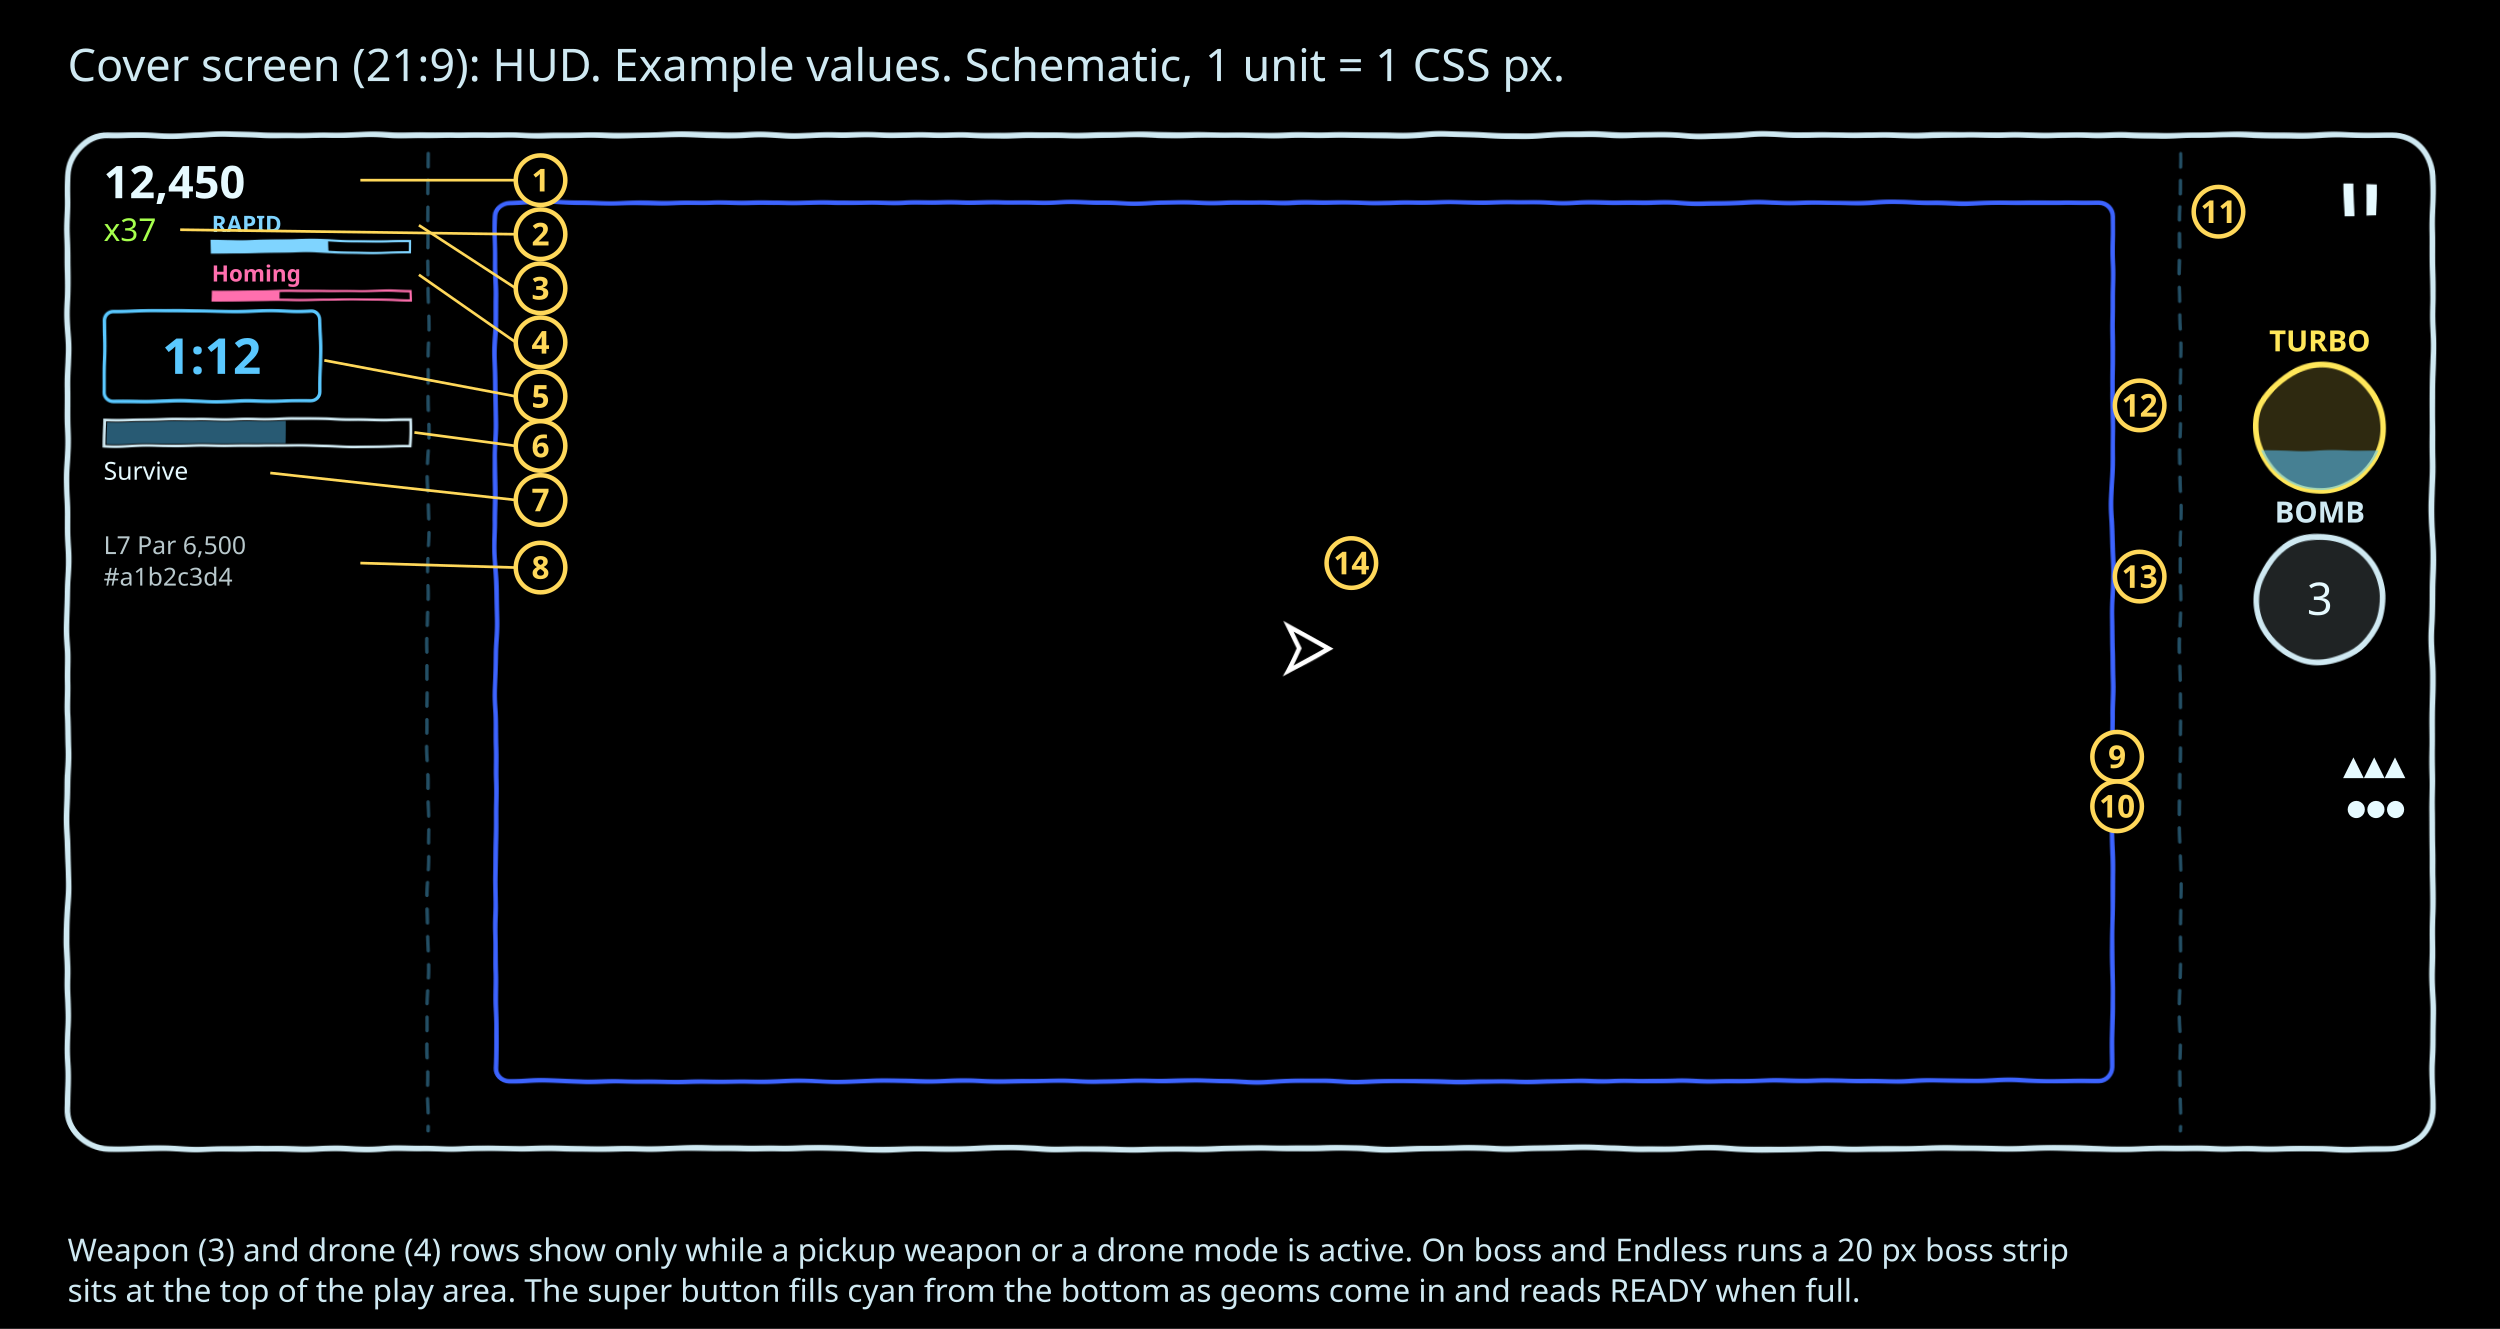
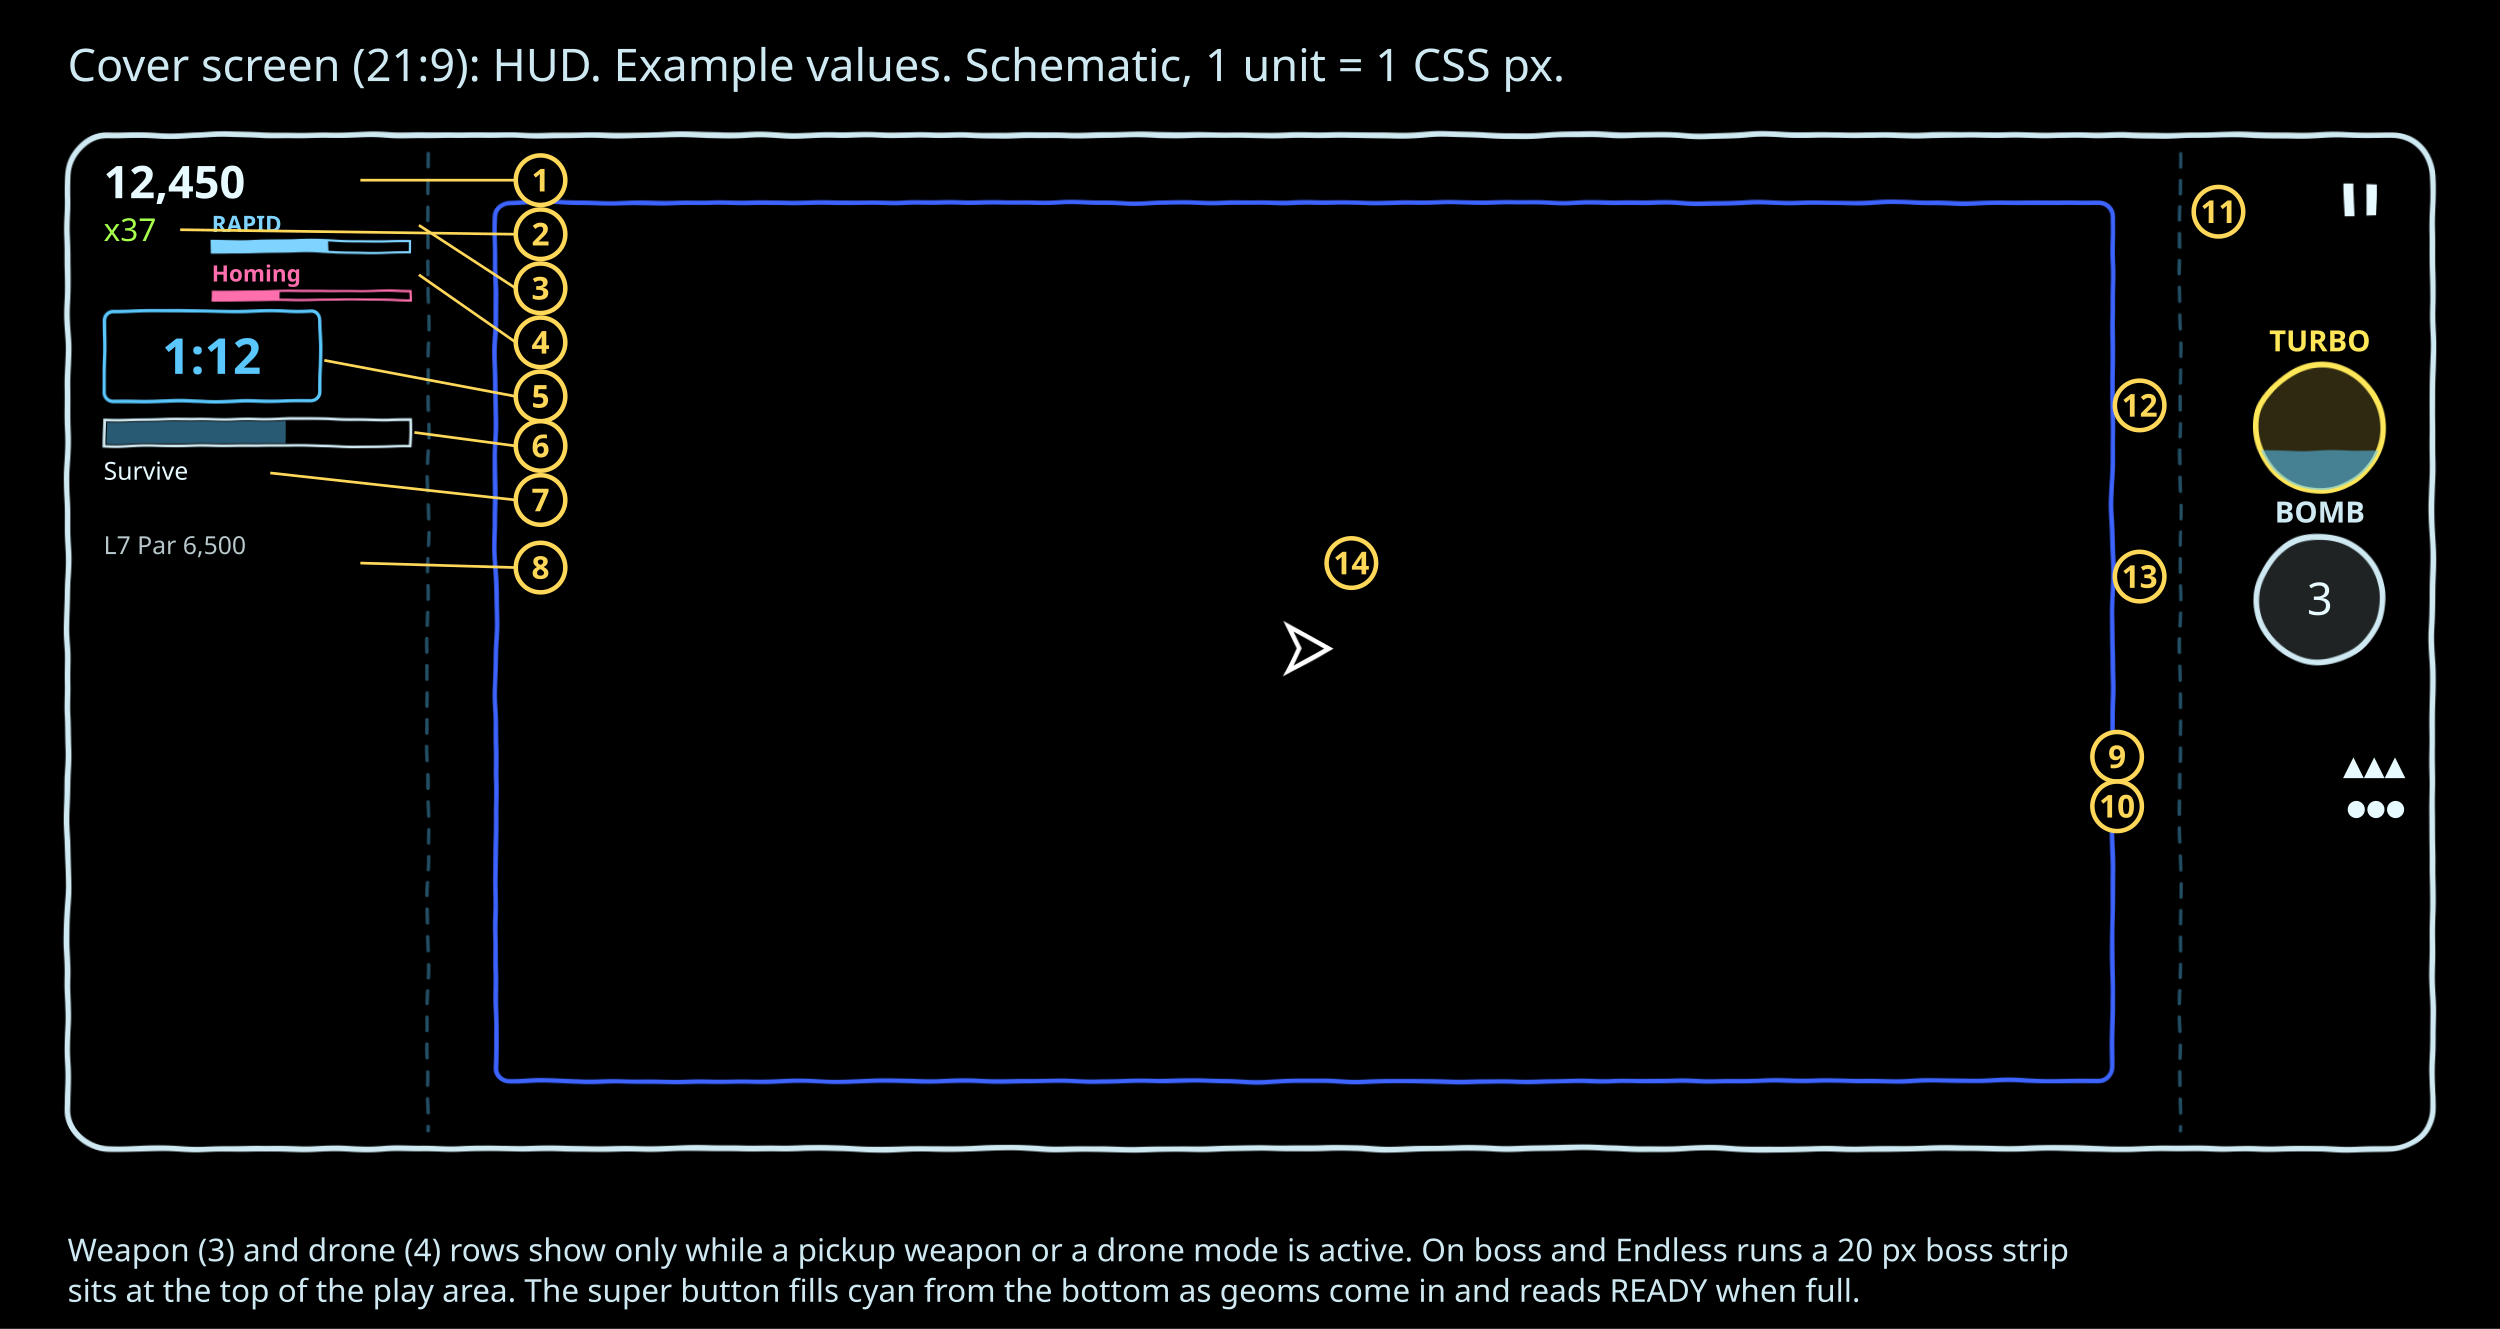
<svg xmlns="http://www.w3.org/2000/svg" viewBox="0 0 1110 590" width="1110" height="590" font-family="sans-serif">
  <defs>
    <filter id="rough" x="-5%" y="-5%" width="110%" height="110%">
      <feTurbulence type="fractalNoise" baseFrequency="0.035" numOctaves="2" seed="5" result="n" />
      <feDisplacementMap in="SourceGraphic" in2="n" scale="2" />
    </filter>
  </defs>
  <rect width="1110" height="590" fill="#000" />
  <text x="30" y="36" fill="#cfe9f2" font-size="20">Cover screen (21:9): HUD. Example values. Schematic, 1 unit = 1 CSS px.</text>
  <g transform="translate(30,60)">
    <g filter="url(#rough)" stroke-linecap="round">
      <rect x="0" y="0" width="1050" height="450" rx="18" fill="none" stroke="#cfe9f2" stroke-width="2.5" />
      <line x1="160" y1="8" x2="160" y2="442" stroke="#5ac8ff" stroke-opacity="0.4" stroke-width="1.5" stroke-dasharray="6 6" />
      <line x1="938" y1="8" x2="938" y2="442" stroke="#5ac8ff" stroke-opacity="0.4" stroke-width="1.5" stroke-dasharray="6 6" />
      <rect x="190" y="30" width="718" height="390" rx="6" fill="none" stroke="#3d64ff" stroke-width="2" />
      <path d="M560 228 L542 238 L547 228 L542 218 Z" fill="none" stroke="#ffffff" stroke-width="2" />
      <rect x="64" y="47" width="88" height="5" fill="none" stroke="#7fd4ff" stroke-width="1" />
      <rect x="64" y="47" width="52" height="5" fill="#7fd4ff" stroke="none" />
      <rect x="64" y="69" width="88" height="4" fill="none" stroke="#ff6fae" stroke-width="1" />
      <rect x="64" y="69" width="30" height="4" fill="#ff6fae" stroke="none" />
      <rect x="16" y="78" width="96" height="40" rx="4" fill="none" stroke="#5ac8ff" stroke-width="1.5" />
      <rect x="16" y="126" width="136" height="12" fill="none" stroke="#cfe9f2" stroke-width="1.2" />
      <rect x="17" y="127" width="80" height="10" fill="#5ac8ff" fill-opacity="0.45" stroke="none" />
      <rect x="1011" y="22" width="4.4" height="14" fill="#e6faff" />
      <rect x="1021" y="22" width="4.4" height="14" fill="#e6faff" />
      <circle cx="1000" cy="130" r="28" fill="#ffe75a" fill-opacity="0.18" stroke="#ffe75a" stroke-width="2.5" />
      <path d="M974 140 A28 28 0 0 0 1026 140 Z" fill="#5ac8ff" fill-opacity="0.55" stroke="none" />
      <circle cx="1000" cy="206" r="28" fill="#cfe9f2" fill-opacity="0.15" stroke="#cfe9f2" stroke-width="2.5" />
    </g>
    <text x="16" y="28" fill="#e6faff" font-size="20" font-weight="600">12,450</text>
    <text x="16" y="47" fill="#a6ff4d" font-size="14">x37</text>
    <text x="64" y="43" fill="#7fd4ff" font-size="10" font-weight="600">RAPID</text>
    <text x="64" y="65" fill="#ff6fae" font-size="10" font-weight="600">Homing</text>
    <text x="64" y="106" fill="#5ac8ff" font-size="22" font-weight="700" text-anchor="middle">1:12</text>
    <text x="16" y="153" fill="#e6faff" font-size="11">Survive</text>
    <text x="16" y="186" fill="#e6faff" fill-opacity="0.8" font-size="11">L7  Par 6,500</text>
-     <text x="16" y="200" fill="#e6faff" fill-opacity="0.8" font-size="11">#a1b2c3d4</text>
    <text x="1000" y="96" fill="#ffe75a" font-size="13" font-weight="700" text-anchor="middle">TURBO</text>
    <text x="1000" y="172" fill="#cfe9f2" font-size="13" font-weight="700" text-anchor="middle">BOMB</text>
    <text x="1000" y="213" fill="#e6faff" font-size="20" text-anchor="middle">3</text>
    <text x="1038" y="284" fill="#e6faff" font-size="12" text-anchor="end">▲▲▲</text>
    <text x="1038" y="302" fill="#e6faff" font-size="10" text-anchor="end">●●●</text>
  </g>
  <g font-size="14" font-weight="700" text-anchor="middle">
    <g transform="translate(240,80)">
      <circle r="11" fill="#000" stroke="#ffd85a" stroke-width="2" />
      <text y="5" fill="#ffd85a">1</text>
    </g>
    <g transform="translate(240,104)">
      <circle r="11" fill="#000" stroke="#ffd85a" stroke-width="2" />
      <text y="5" fill="#ffd85a">2</text>
    </g>
    <g transform="translate(240,128)">
      <circle r="11" fill="#000" stroke="#ffd85a" stroke-width="2" />
      <text y="5" fill="#ffd85a">3</text>
    </g>
    <g transform="translate(240,152)">
      <circle r="11" fill="#000" stroke="#ffd85a" stroke-width="2" />
      <text y="5" fill="#ffd85a">4</text>
    </g>
    <g transform="translate(240,176)">
      <circle r="11" fill="#000" stroke="#ffd85a" stroke-width="2" />
      <text y="5" fill="#ffd85a">5</text>
    </g>
    <g transform="translate(240,198)">
      <circle r="11" fill="#000" stroke="#ffd85a" stroke-width="2" />
      <text y="5" fill="#ffd85a">6</text>
    </g>
    <g transform="translate(240,222)">
      <circle r="11" fill="#000" stroke="#ffd85a" stroke-width="2" />
      <text y="5" fill="#ffd85a">7</text>
    </g>
    <g transform="translate(240,252)">
      <circle r="11" fill="#000" stroke="#ffd85a" stroke-width="2" />
      <text y="5" fill="#ffd85a">8</text>
    </g>
    <g transform="translate(940,336)">
      <circle r="11" fill="#000" stroke="#ffd85a" stroke-width="2" />
      <text y="5" fill="#ffd85a">9</text>
    </g>
    <g transform="translate(940,358)">
      <circle r="11" fill="#000" stroke="#ffd85a" stroke-width="2" />
      <text y="5" fill="#ffd85a">10</text>
    </g>
    <g transform="translate(985,94)">
      <circle r="11" fill="#000" stroke="#ffd85a" stroke-width="2" />
      <text y="5" fill="#ffd85a">11</text>
    </g>
    <g transform="translate(950,180)">
      <circle r="11" fill="#000" stroke="#ffd85a" stroke-width="2" />
      <text y="5" fill="#ffd85a">12</text>
    </g>
    <g transform="translate(950,256)">
      <circle r="11" fill="#000" stroke="#ffd85a" stroke-width="2" />
      <text y="5" fill="#ffd85a">13</text>
    </g>
    <g transform="translate(600,250)">
      <circle r="11" fill="#000" stroke="#ffd85a" stroke-width="2" />
      <text y="5" fill="#ffd85a">14</text>
    </g>
  </g>
  <g stroke="#ffd85a" stroke-width="1.2">
    <line x1="229" y1="80" x2="160" y2="80" />
    <line x1="229" y1="104" x2="80" y2="102" />
    <line x1="229" y1="128" x2="186" y2="100" />
    <line x1="229" y1="152" x2="186" y2="122" />
    <line x1="229" y1="176" x2="144" y2="160" />
    <line x1="229" y1="198" x2="184" y2="192" />
    <line x1="229" y1="222" x2="120" y2="210" />
    <line x1="229" y1="252" x2="160" y2="250" />
  </g>
  <text x="30" y="560" fill="#cfe9f2" font-size="14">Weapon (3) and drone (4) rows show only while a pickup weapon or a drone mode is active. On boss and Endless runs a 20 px boss strip</text>
  <text x="30" y="578" fill="#cfe9f2" font-size="14">sits at the top of the play area. The super button fills cyan from the bottom as geoms come in and reads READY when full.</text>
</svg>
